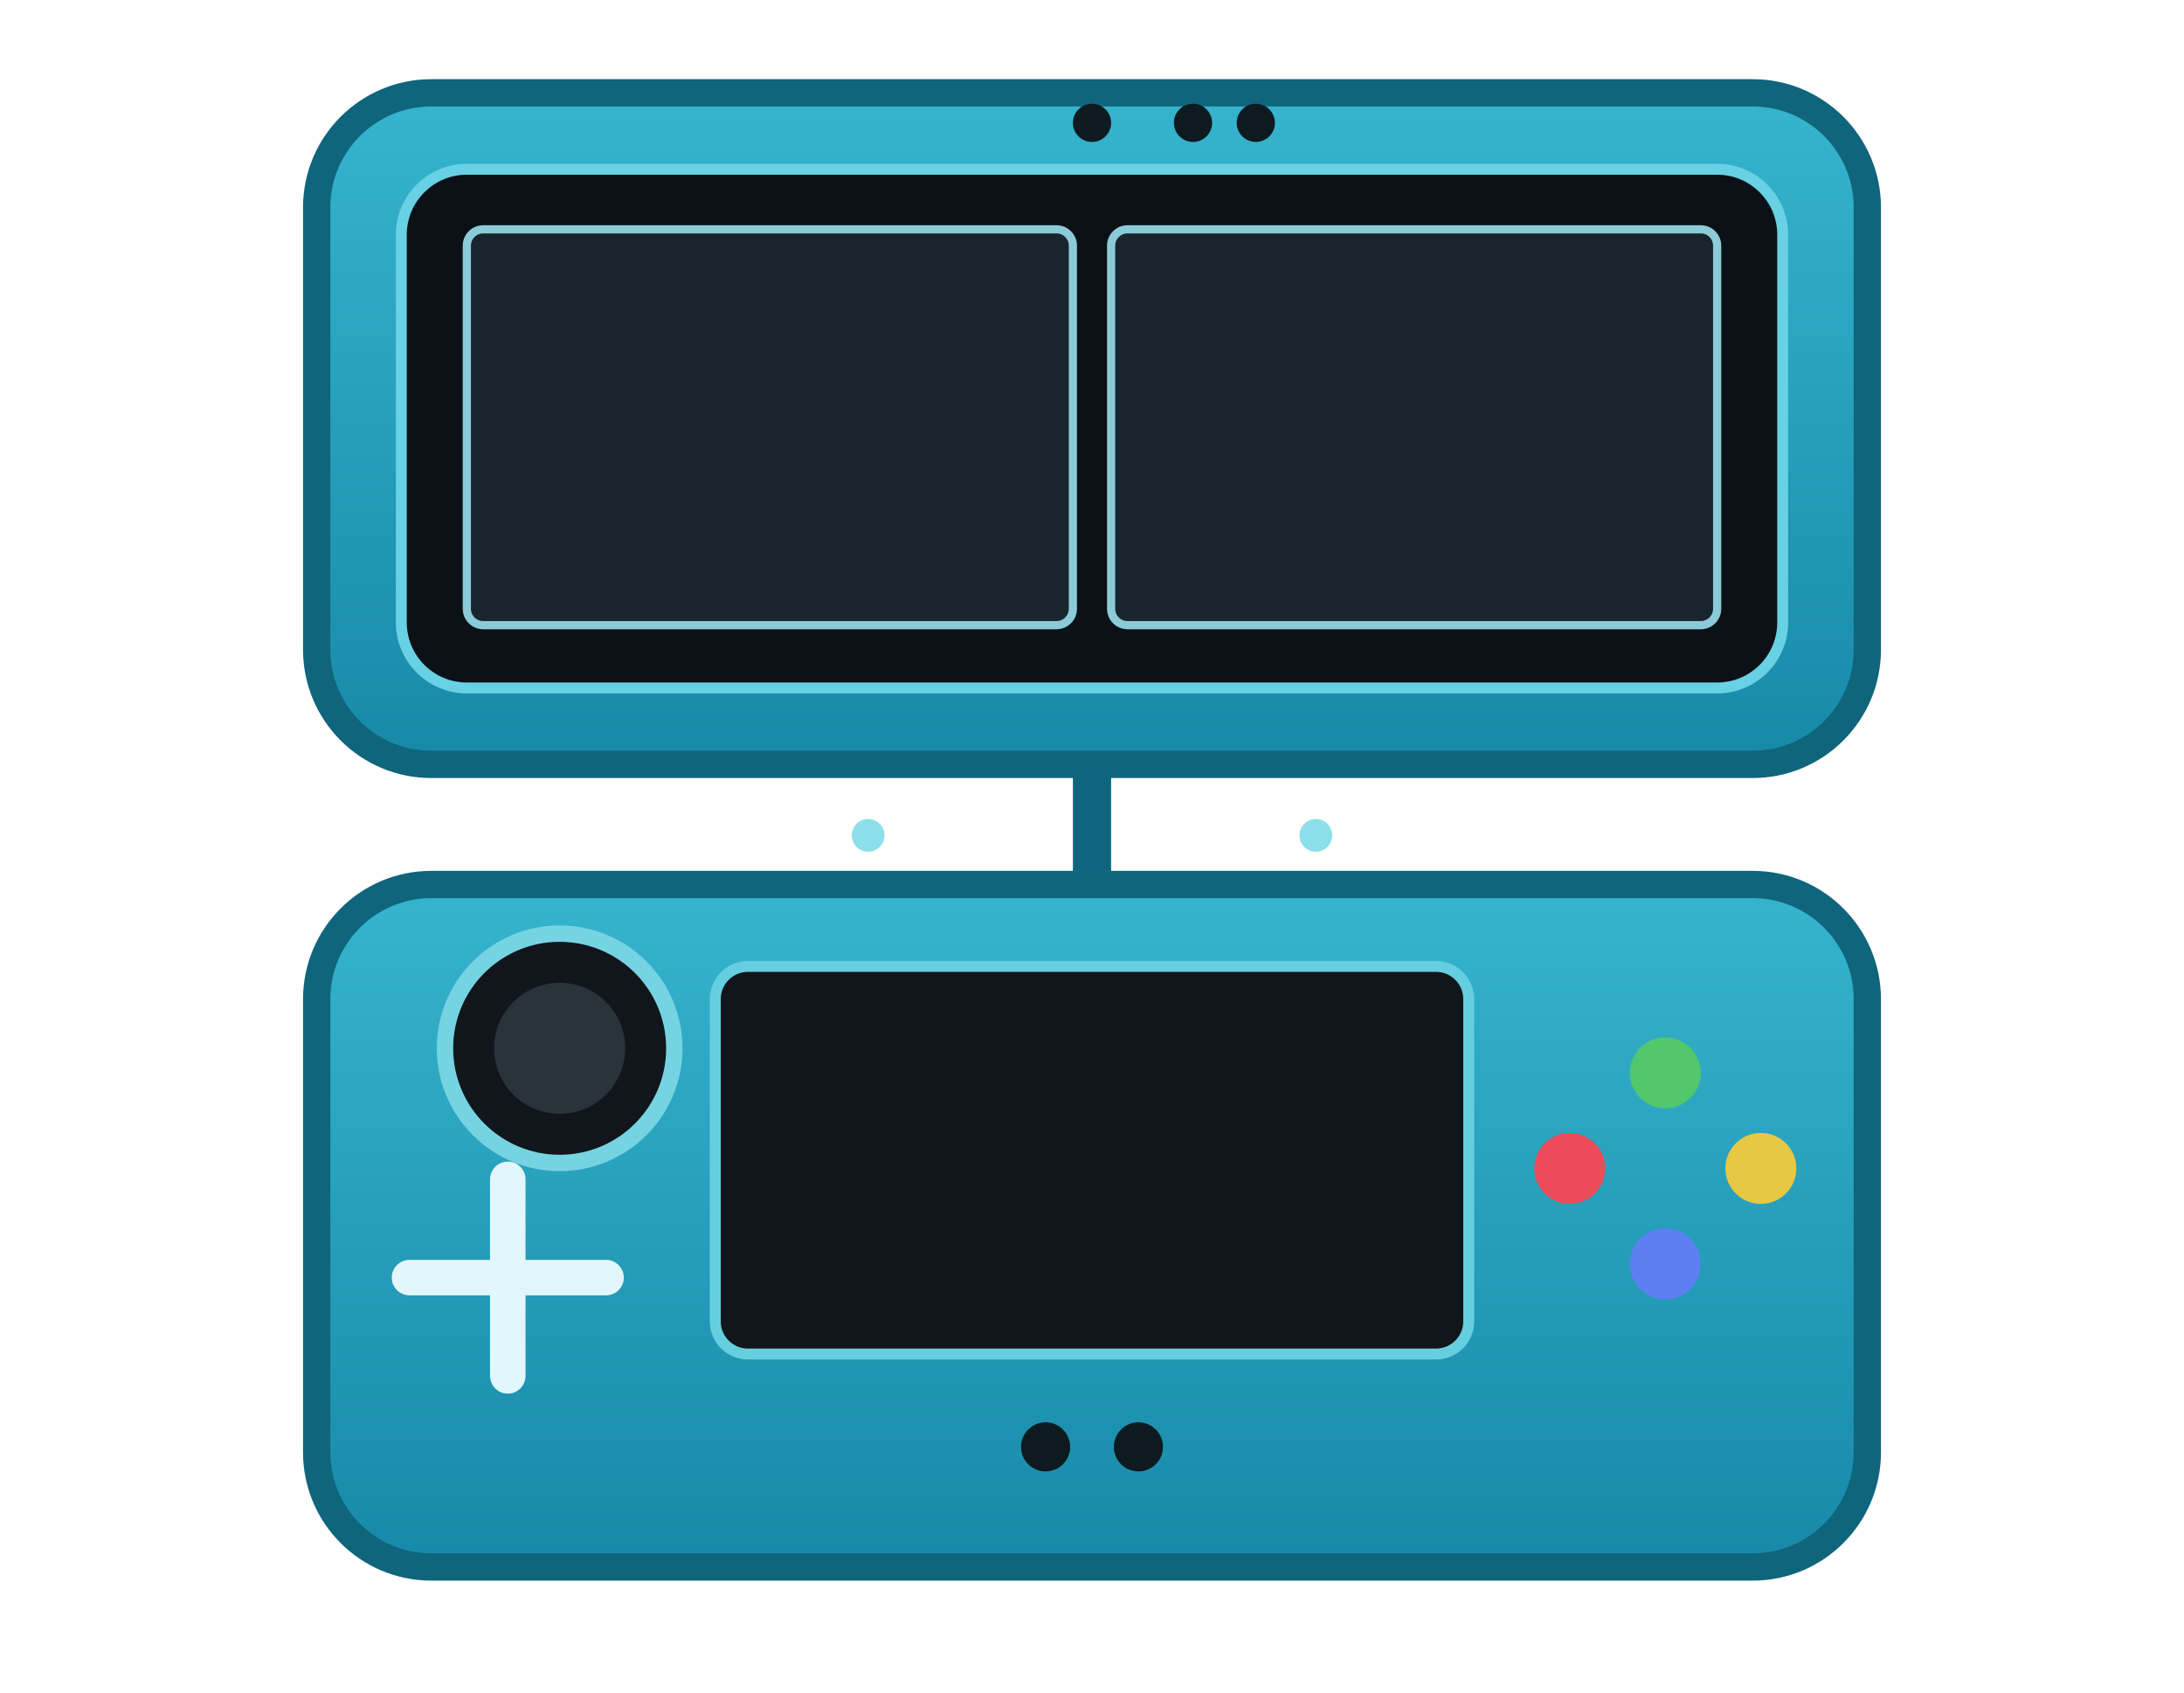
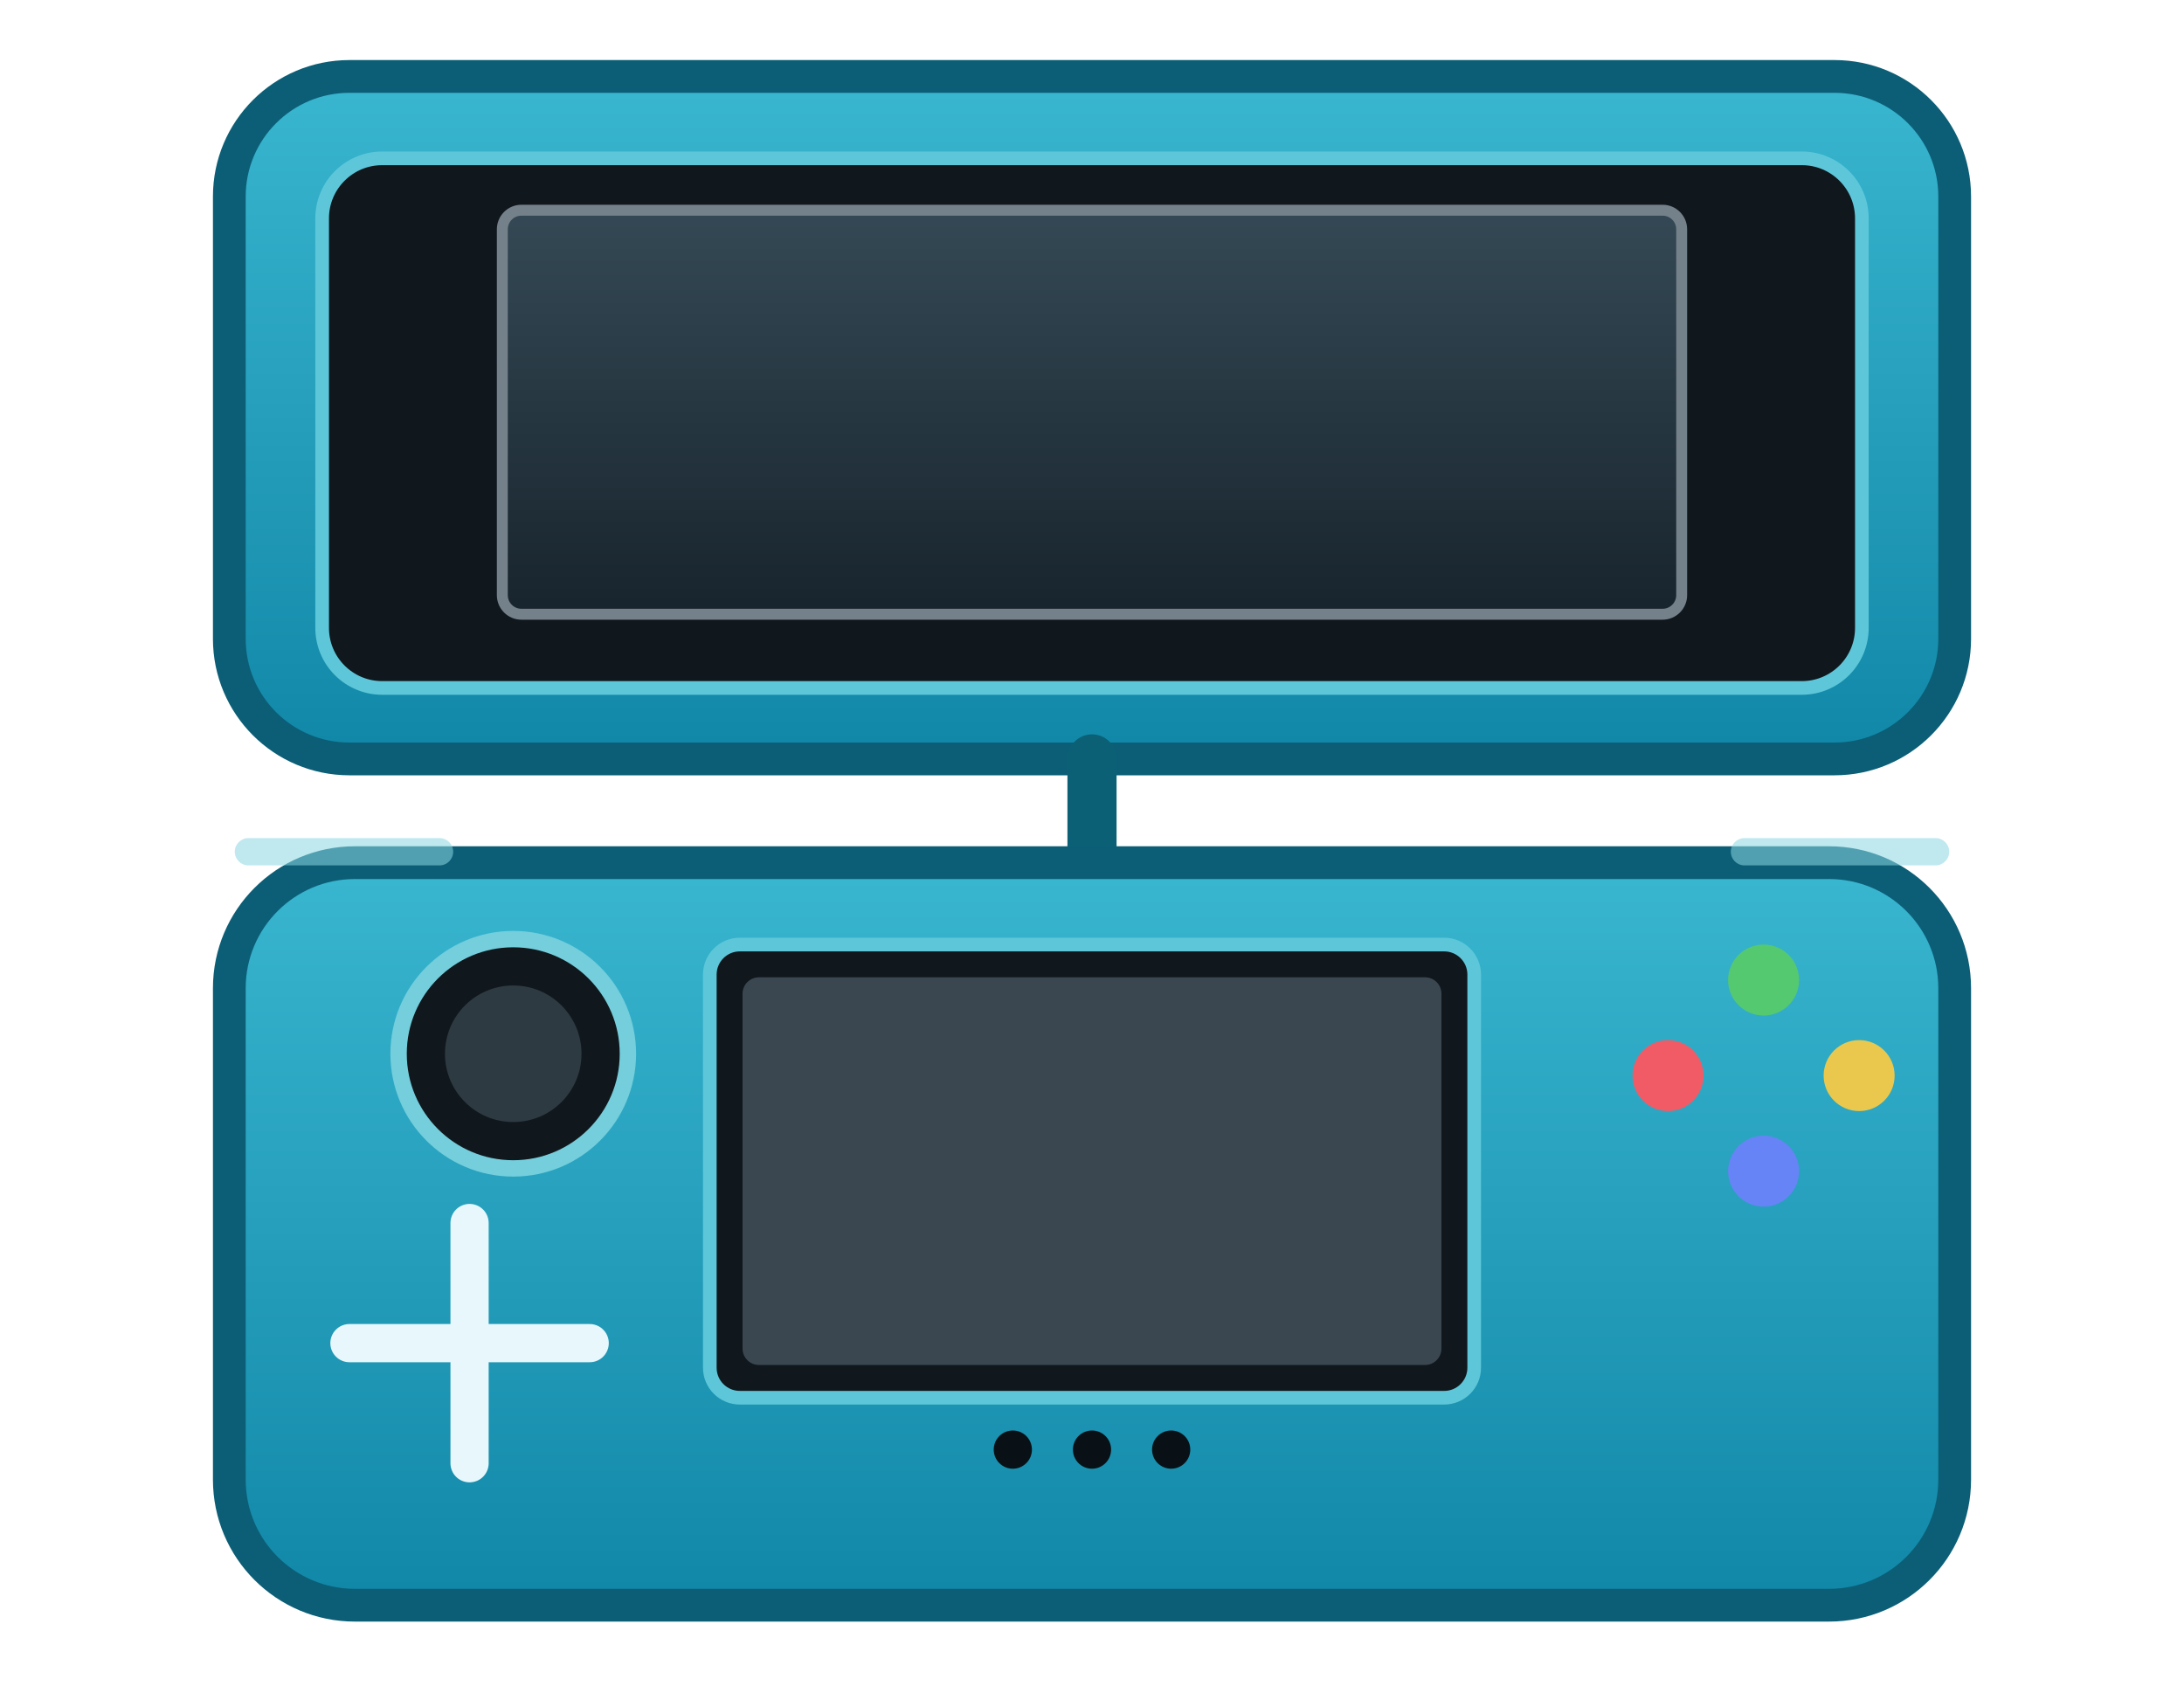
<svg xmlns="http://www.w3.org/2000/svg" viewBox="0 0 800 620" role="img" aria-label="Nintendo 3DS Aqua Blue handheld illustration">
  <defs>
-     <linearGradient id="a" x1="0" y1="0" x2="0" y2="1">
-       <stop stop-color="#36b4ce" />
-       <stop offset="1" stop-color="#1789a8" />
+     <linearGradient id="shell" x1="0" y1="0" x2="0" y2="1">
+       <stop stop-color="#39b6d0" />
+       <stop offset="1" stop-color="#1187a7" />
+     </linearGradient>
+     <linearGradient id="screen" x1="0" y1="0" x2="0" y2="1">
+       <stop stop-color="#344955" />
+       <stop offset="1" stop-color="#18242d" />
    </linearGradient>
  </defs>
-   <rect x="116" y="34" width="568" height="246" rx="42" fill="url(#a)" stroke="#0f657c" stroke-width="10" />
-   <rect x="147" y="62" width="506" height="190" rx="24" fill="#0b1116" stroke="#68d1e4" stroke-width="4" />
-   <rect x="171" y="84" width="222" height="145" rx="6" fill="#19252e" stroke="#8bcbd8" stroke-width="3" />
-   <rect x="407" y="84" width="222" height="145" rx="6" fill="#19252e" stroke="#8bcbd8" stroke-width="3" />
-   <circle cx="400" cy="45" r="7" fill="#0d1a20" />
-   <circle cx="437" cy="45" r="7" fill="#0d1a20" />
-   <circle cx="460" cy="45" r="7" fill="#0d1a20" />
-   <path d="M400 280v44" stroke="#0d667d" stroke-width="14" />
-   <rect x="116" y="324" width="568" height="250" rx="42" fill="url(#a)" stroke="#0f657c" stroke-width="10" />
-   <rect x="262" y="354" width="276" height="142" rx="12" fill="#10161b" stroke="#66cfdf" stroke-width="4" />
-   <circle cx="205" cy="384" r="42" fill="#10161b" stroke="#76d3e2" stroke-width="6" />
-   <circle cx="205" cy="384" r="24" fill="#2a3339" />
-   <path d="M150 468h72M186 432v72" stroke="#e2f7fb" stroke-width="13" stroke-linecap="round" />
-   <circle cx="575" cy="428" r="13" fill="#ec4b59" />
-   <circle cx="610" cy="393" r="13" fill="#52c76c" />
-   <circle cx="645" cy="428" r="13" fill="#e6c844" />
-   <circle cx="610" cy="463" r="13" fill="#5d7ff1" />
-   <circle cx="383" cy="530" r="9" fill="#0d1b21" />
-   <circle cx="417" cy="530" r="9" fill="#0d1b21" />
-   <circle cx="318" cy="306" r="6" fill="#8ce0ea" />
-   <circle cx="482" cy="306" r="6" fill="#8ce0ea" />
+   <rect x="84" y="28" width="632" height="250" rx="44" fill="url(#shell)" stroke="#0b5e76" stroke-width="12" />
+   <rect x="118" y="58" width="564" height="194" rx="22" fill="#10171d" stroke="#5dc7d9" stroke-width="5" />
+   <rect x="184" y="77" width="432" height="148" rx="7" fill="url(#screen)" stroke="#75818a" stroke-width="4" />
+   <path d="M400 278v38" stroke="#0b6076" stroke-width="18" stroke-linecap="round" />
+   <rect x="84" y="316" width="632" height="272" rx="46" fill="url(#shell)" stroke="#0b5e76" stroke-width="12" />
+   <rect x="260" y="346" width="280" height="166" rx="11" fill="#10171d" stroke="#5dc7d9" stroke-width="5" />
+   <rect x="272" y="358" width="256" height="142" rx="6" fill="#3b4750" />
+   <circle cx="188" cy="386" r="42" fill="#11181d" stroke="#74cedc" stroke-width="6" />
+   <circle cx="188" cy="386" r="25" fill="#2e3a42" />
+   <path d="M128 492h88M172 448v88" stroke="#e7f7fb" stroke-width="14" stroke-linecap="round" />
+   <circle cx="611" cy="394" r="13" fill="#f15b66" />
+   <circle cx="646" cy="359" r="13" fill="#55c96f" />
+   <circle cx="681" cy="394" r="13" fill="#e9c84d" />
+   <circle cx="646" cy="429" r="13" fill="#6684f5" />
+   <rect x="86" y="307" width="80" height="10" rx="5" fill="#8bd7e2" opacity=".55" />
+   <rect x="634" y="307" width="80" height="10" rx="5" fill="#8bd7e2" opacity=".55" />
+   <circle cx="371" cy="531" r="7" fill="#091116" />
+   <circle cx="400" cy="531" r="7" fill="#091116" />
+   <circle cx="429" cy="531" r="7" fill="#091116" />
</svg>
